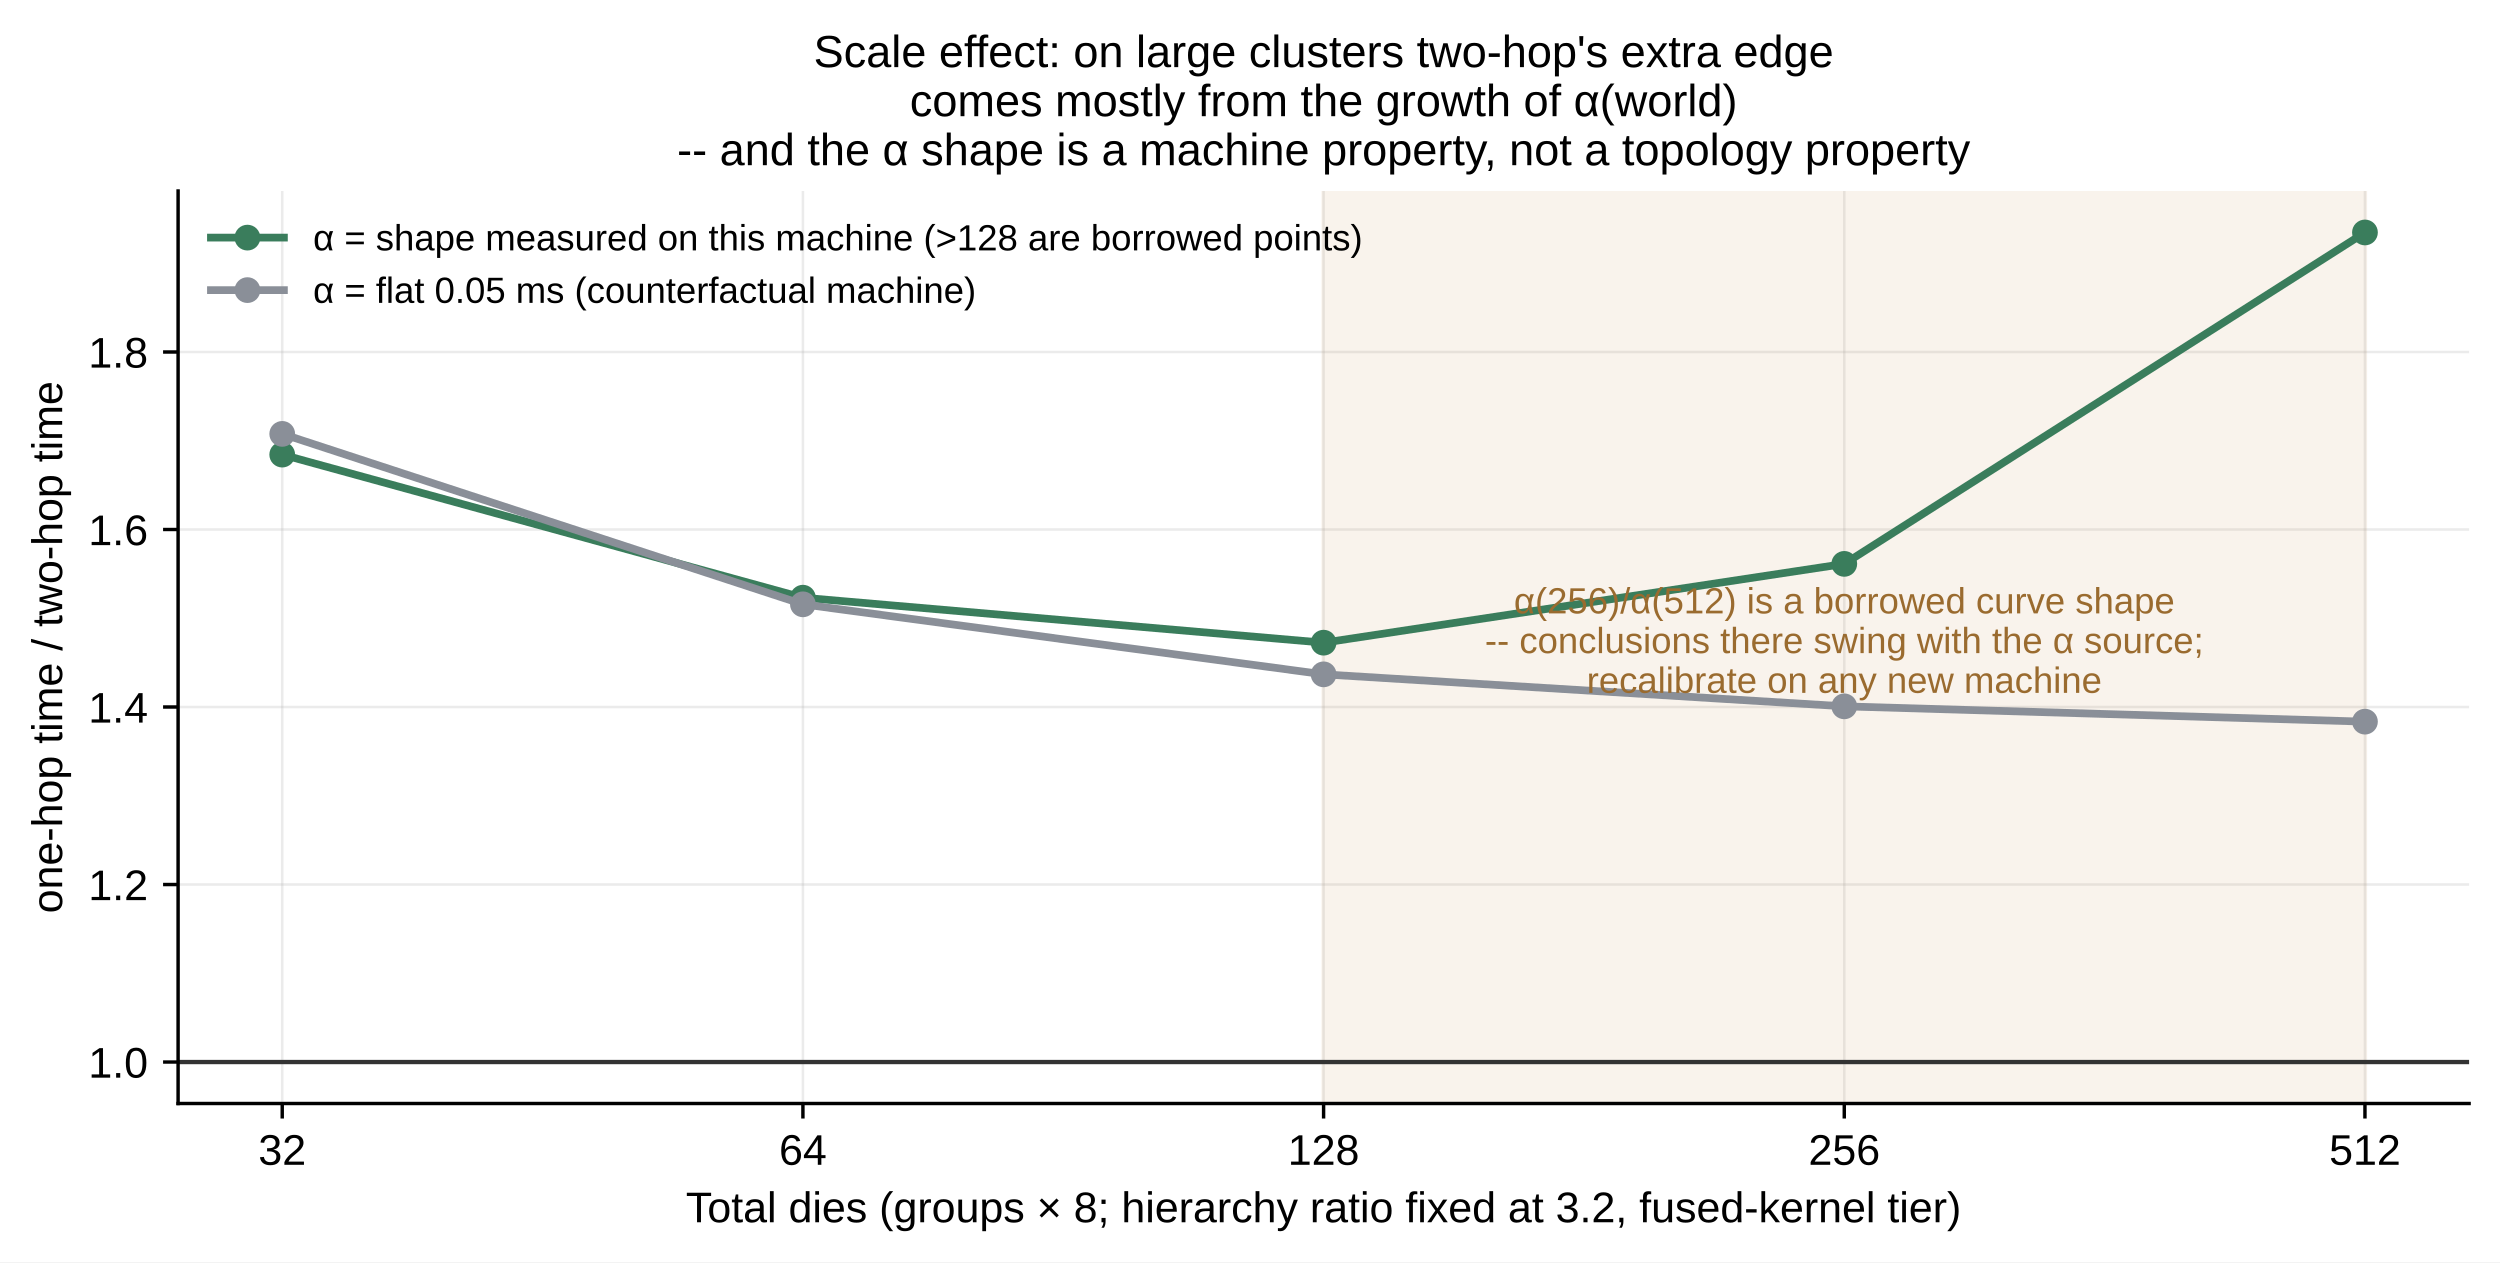
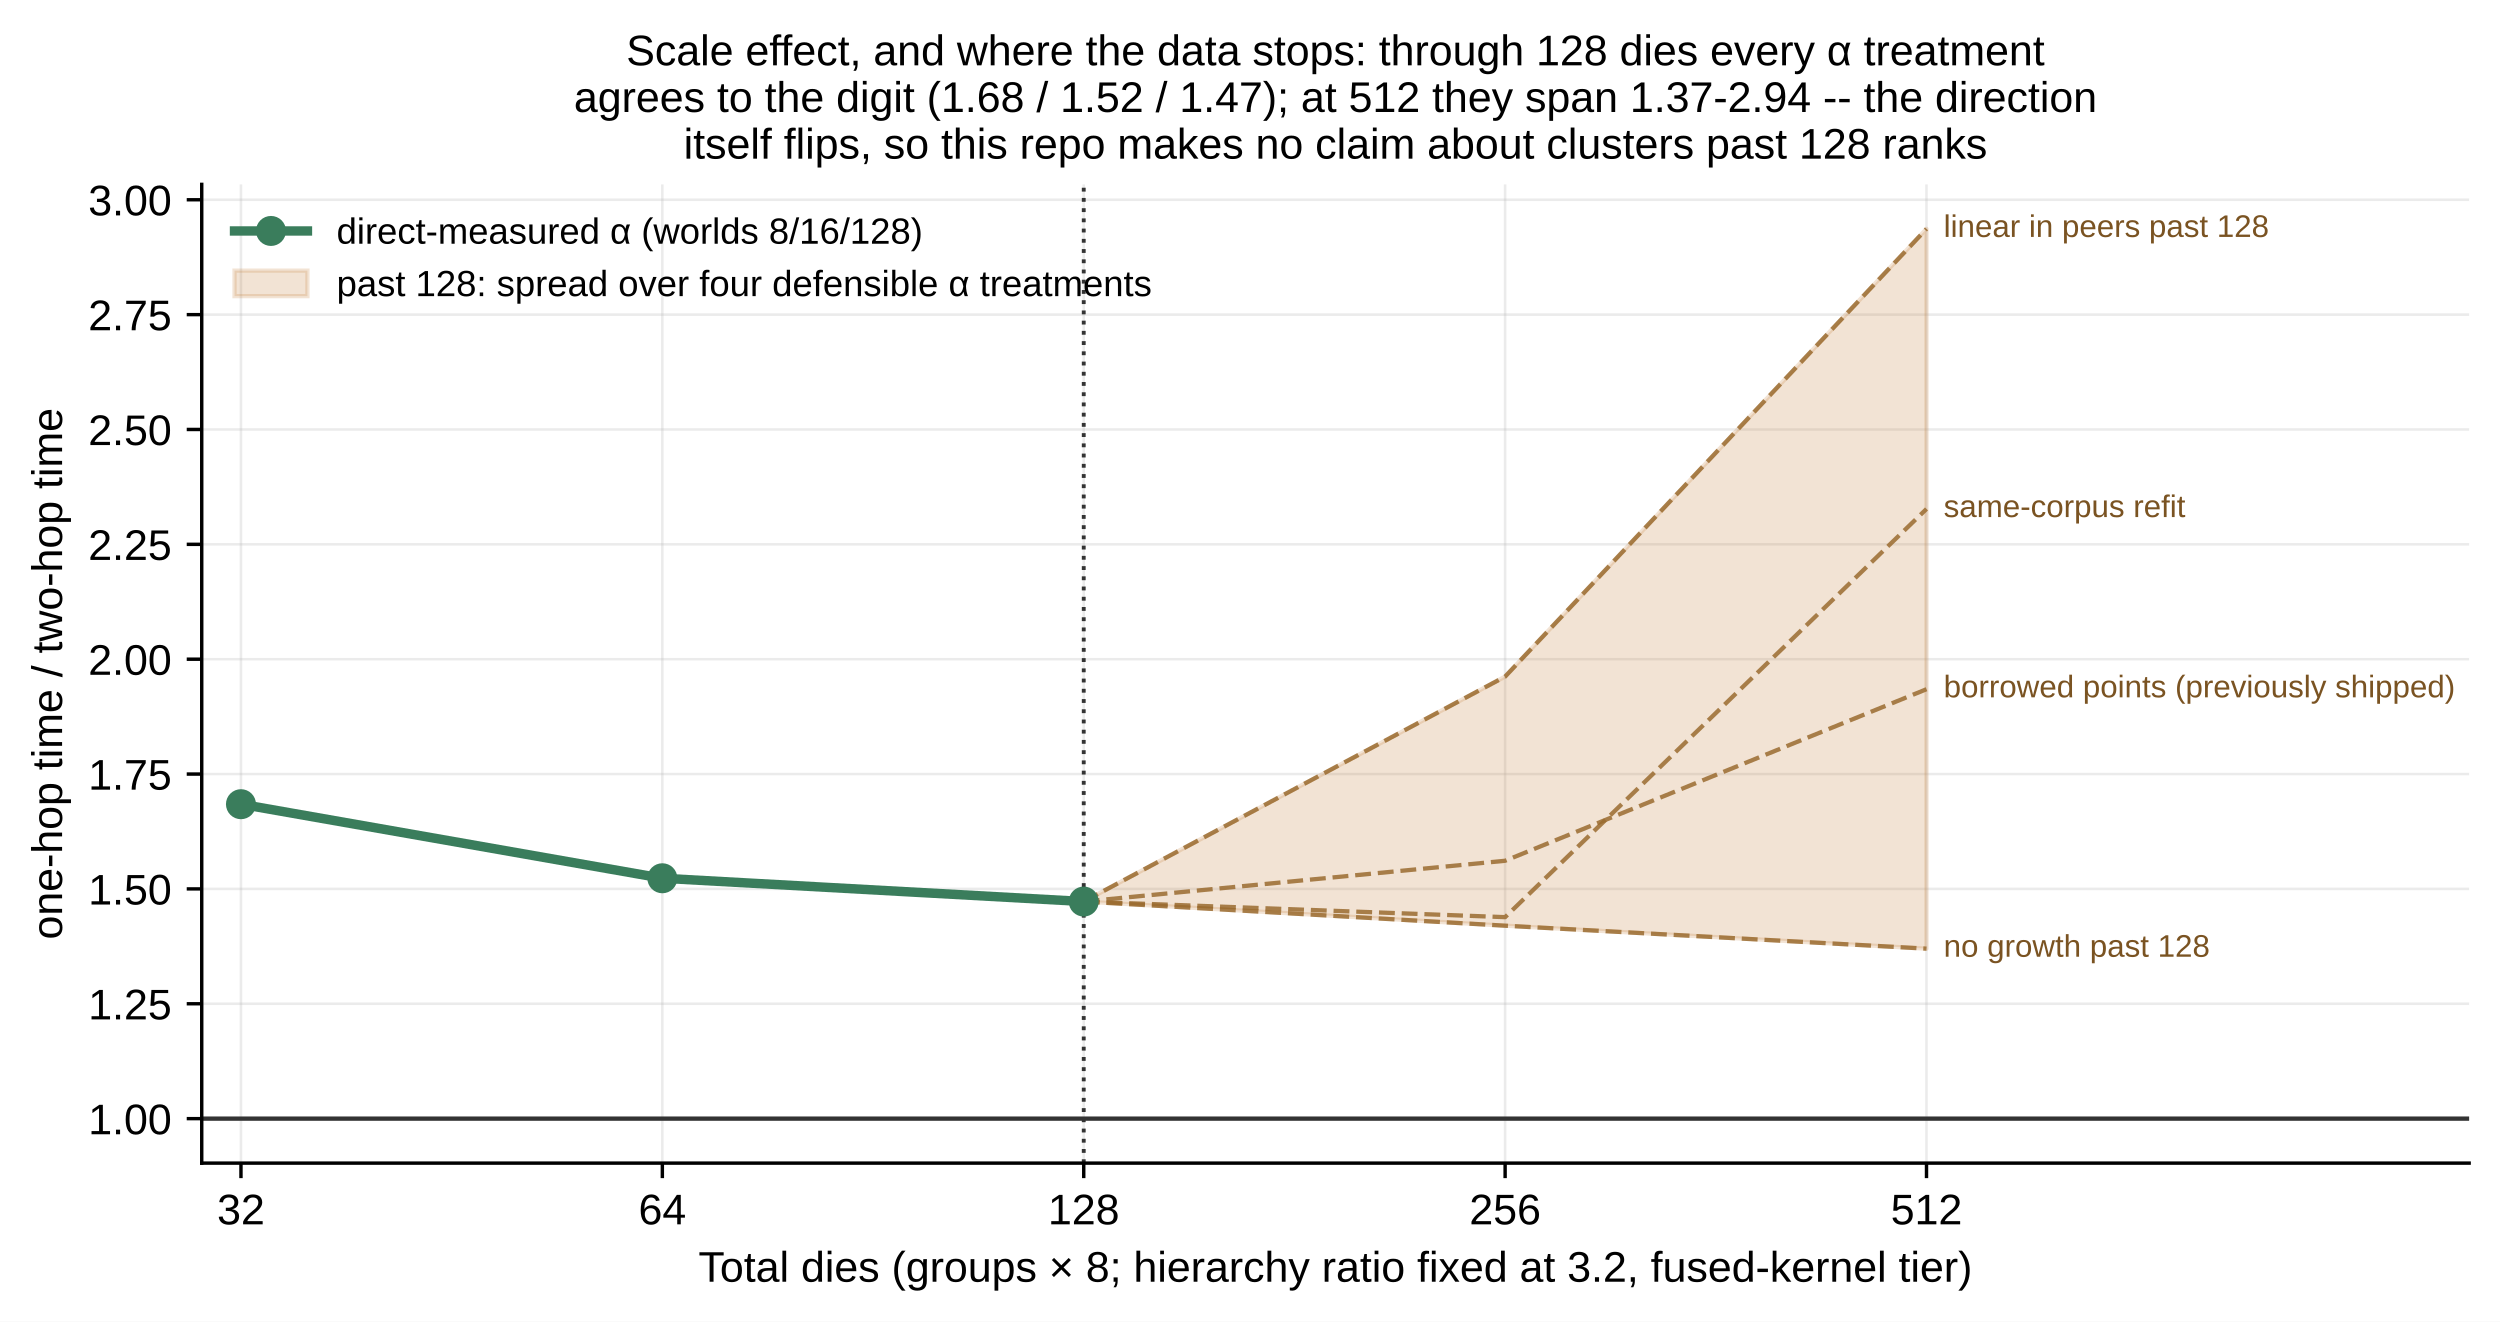
- <svg xmlns="http://www.w3.org/2000/svg" xmlns:xlink="http://www.w3.org/1999/xlink" width="582.342pt" height="294.016pt" viewBox="0 0 582.342 294.016" version="1.1">
+ <svg xmlns="http://www.w3.org/2000/svg" xmlns:xlink="http://www.w3.org/1999/xlink" width="583.035pt" height="308.225pt" viewBox="0 0 583.035 308.225" version="1.1">
  <defs>
    <style type="text/css">*{stroke-linejoin: round; stroke-linecap: butt}</style>
  </defs>
  <g id="figure_1">
    <g id="patch_1">
-       <path d="M 0 294.016  L 582.342 294.016  L 582.342 0  L 0 0  z " style="fill: #ffffff" />
+       <path d="M 0 308.225  L 583.035 308.225  L 583.035 0  L 0 0  z " style="fill: #ffffff" />
    </g>
    <g id="axes_1">
      <g id="patch_2">
-         <path d="M 41.485 257.046  L 575.142 257.046  L 575.142 44.488  L 41.485 44.488  z " style="fill: #ffffff" />
+         <path d="M 47.046 271.255  L 575.835 271.255  L 575.835 42.998  L 47.046 42.998  z " style="fill: #ffffff" />
      </g>
      <g id="matplotlib.axis_1">
        <g id="xtick_1">
          <g id="line2d_1">
-             <path d="M 65.742 257.046  L 65.742 44.488  " clip-path="url(#p163408a83b)" style="fill: none; stroke: #b0b0b0; stroke-opacity: 0.25; stroke-width: 0.6; stroke-linecap: square" />
+             <path d="M 56.196 271.255  L 56.196 42.998  " clip-path="url(#p5e609c81ac)" style="fill: none; stroke: #b0b0b0; stroke-opacity: 0.25; stroke-width: 0.6; stroke-linecap: square" />
          </g>
          <g id="line2d_2">
            <defs>
              <path id="m270d592baf" d="M 0 0  L 0 3.5  " style="stroke: #000000; stroke-width: 0.8" />
            </defs>
            <g>
-               <use xlink:href="#m270d592baf" x="65.742" y="257.046" style="stroke: #000000; stroke-width: 0.8" />
+               <use xlink:href="#m270d592baf" x="56.196" y="271.255" style="stroke: #000000; stroke-width: 0.8" />
            </g>
          </g>
          <g id="text_1">
-             <text style="font-size: 10px; font-family: 'Helvetica Neue', 'Arial', 'Liberation Sans', 'DejaVu Sans', sans-serif; text-anchor: middle" x="65.742" y="271.326" transform="rotate(-0 65.74192 271.3263)">32</text>
+             <text style="font-size: 10px; font-family: 'Helvetica Neue', 'Arial', 'Liberation Sans', 'DejaVu Sans', sans-serif; text-anchor: middle" x="56.196" y="285.536" transform="rotate(-0 56.19584 285.5357)">32</text>
          </g>
        </g>
        <g id="xtick_2">
          <g id="line2d_3">
-             <path d="M 187.028 257.046  L 187.028 44.488  " clip-path="url(#p163408a83b)" style="fill: none; stroke: #b0b0b0; stroke-opacity: 0.25; stroke-width: 0.6; stroke-linecap: square" />
+             <path d="M 154.469 271.255  L 154.469 42.998  " clip-path="url(#p5e609c81ac)" style="fill: none; stroke: #b0b0b0; stroke-opacity: 0.25; stroke-width: 0.6; stroke-linecap: square" />
          </g>
          <g id="line2d_4">
            <g>
-               <use xlink:href="#m270d592baf" x="187.028" y="257.046" style="stroke: #000000; stroke-width: 0.8" />
+               <use xlink:href="#m270d592baf" x="154.469" y="271.255" style="stroke: #000000; stroke-width: 0.8" />
            </g>
          </g>
          <g id="text_2">
-             <text style="font-size: 10px; font-family: 'Helvetica Neue', 'Arial', 'Liberation Sans', 'DejaVu Sans', sans-serif; text-anchor: middle" x="187.028" y="271.326" transform="rotate(-0 187.0277 271.3263)">64</text>
+             <text style="font-size: 10px; font-family: 'Helvetica Neue', 'Arial', 'Liberation Sans', 'DejaVu Sans', sans-serif; text-anchor: middle" x="154.469" y="285.536" transform="rotate(-0 154.4688 285.5357)">64</text>
          </g>
        </g>
        <g id="xtick_3">
          <g id="line2d_5">
-             <path d="M 308.314 257.046  L 308.314 44.488  " clip-path="url(#p163408a83b)" style="fill: none; stroke: #b0b0b0; stroke-opacity: 0.25; stroke-width: 0.6; stroke-linecap: square" />
+             <path d="M 252.742 271.255  L 252.742 42.998  " clip-path="url(#p5e609c81ac)" style="fill: none; stroke: #b0b0b0; stroke-opacity: 0.25; stroke-width: 0.6; stroke-linecap: square" />
          </g>
          <g id="line2d_6">
            <g>
-               <use xlink:href="#m270d592baf" x="308.314" y="257.046" style="stroke: #000000; stroke-width: 0.8" />
+               <use xlink:href="#m270d592baf" x="252.742" y="271.255" style="stroke: #000000; stroke-width: 0.8" />
            </g>
          </g>
          <g id="text_3">
-             <text style="font-size: 10px; font-family: 'Helvetica Neue', 'Arial', 'Liberation Sans', 'DejaVu Sans', sans-serif; text-anchor: middle" x="308.314" y="271.326" transform="rotate(-0 308.3135 271.3263)">128</text>
+             <text style="font-size: 10px; font-family: 'Helvetica Neue', 'Arial', 'Liberation Sans', 'DejaVu Sans', sans-serif; text-anchor: middle" x="252.742" y="285.536" transform="rotate(-0 252.7418 285.5357)">128</text>
          </g>
        </g>
        <g id="xtick_4">
          <g id="line2d_7">
-             <path d="M 429.599 257.046  L 429.599 44.488  " clip-path="url(#p163408a83b)" style="fill: none; stroke: #b0b0b0; stroke-opacity: 0.25; stroke-width: 0.6; stroke-linecap: square" />
+             <path d="M 351.015 271.255  L 351.015 42.998  " clip-path="url(#p5e609c81ac)" style="fill: none; stroke: #b0b0b0; stroke-opacity: 0.25; stroke-width: 0.6; stroke-linecap: square" />
          </g>
          <g id="line2d_8">
            <g>
-               <use xlink:href="#m270d592baf" x="429.599" y="257.046" style="stroke: #000000; stroke-width: 0.8" />
+               <use xlink:href="#m270d592baf" x="351.015" y="271.255" style="stroke: #000000; stroke-width: 0.8" />
            </g>
          </g>
          <g id="text_4">
-             <text style="font-size: 10px; font-family: 'Helvetica Neue', 'Arial', 'Liberation Sans', 'DejaVu Sans', sans-serif; text-anchor: middle" x="429.599" y="271.326" transform="rotate(-0 429.5993 271.3263)">256</text>
+             <text style="font-size: 10px; font-family: 'Helvetica Neue', 'Arial', 'Liberation Sans', 'DejaVu Sans', sans-serif; text-anchor: middle" x="351.015" y="285.536" transform="rotate(-0 351.0147 285.5357)">256</text>
          </g>
        </g>
        <g id="xtick_5">
          <g id="line2d_9">
-             <path d="M 550.885 257.046  L 550.885 44.488  " clip-path="url(#p163408a83b)" style="fill: none; stroke: #b0b0b0; stroke-opacity: 0.25; stroke-width: 0.6; stroke-linecap: square" />
+             <path d="M 449.288 271.255  L 449.288 42.998  " clip-path="url(#p5e609c81ac)" style="fill: none; stroke: #b0b0b0; stroke-opacity: 0.25; stroke-width: 0.6; stroke-linecap: square" />
          </g>
          <g id="line2d_10">
            <g>
-               <use xlink:href="#m270d592baf" x="550.885" y="257.046" style="stroke: #000000; stroke-width: 0.8" />
+               <use xlink:href="#m270d592baf" x="449.288" y="271.255" style="stroke: #000000; stroke-width: 0.8" />
            </g>
          </g>
          <g id="text_5">
-             <text style="font-size: 10px; font-family: 'Helvetica Neue', 'Arial', 'Liberation Sans', 'DejaVu Sans', sans-serif; text-anchor: middle" x="550.885" y="271.326" transform="rotate(-0 550.8851 271.3263)">512</text>
+             <text style="font-size: 10px; font-family: 'Helvetica Neue', 'Arial', 'Liberation Sans', 'DejaVu Sans', sans-serif; text-anchor: middle" x="449.288" y="285.536" transform="rotate(-0 449.2877 285.5357)">512</text>
          </g>
        </g>
        <g id="text_6">
-           <text style="font-size: 10px; font-family: 'Helvetica Neue', 'Arial', 'Liberation Sans', 'DejaVu Sans', sans-serif; text-anchor: middle" x="308.314" y="284.711" transform="rotate(-0 308.3135 284.711)">Total dies (groups × 8; hierarchy ratio fixed at 3.2, fused-kernel tier)</text>
+           <text style="font-size: 10px; font-family: 'Helvetica Neue', 'Arial', 'Liberation Sans', 'DejaVu Sans', sans-serif; text-anchor: middle" x="311.44" y="298.92" transform="rotate(-0 311.4404 298.9205)">Total dies (groups × 8; hierarchy ratio fixed at 3.2, fused-kernel tier)</text>
        </g>
      </g>
      <g id="matplotlib.axis_2">
        <g id="ytick_1">
          <g id="line2d_11">
-             <path d="M 41.485 247.384  L 575.142 247.384  " clip-path="url(#p163408a83b)" style="fill: none; stroke: #b0b0b0; stroke-opacity: 0.25; stroke-width: 0.6; stroke-linecap: square" />
+             <path d="M 47.046 260.88  L 575.835 260.88  " clip-path="url(#p5e609c81ac)" style="fill: none; stroke: #b0b0b0; stroke-opacity: 0.25; stroke-width: 0.6; stroke-linecap: square" />
          </g>
          <g id="line2d_12">
            <defs>
              <path id="ma055635f5c" d="M 0 0  L -3.5 0  " style="stroke: #000000; stroke-width: 0.8" />
            </defs>
            <g>
-               <use xlink:href="#ma055635f5c" x="41.485" y="247.384" style="stroke: #000000; stroke-width: 0.8" />
+               <use xlink:href="#ma055635f5c" x="47.046" y="260.88" style="stroke: #000000; stroke-width: 0.8" />
            </g>
          </g>
          <g id="text_7">
-             <text style="font-size: 10px; font-family: 'Helvetica Neue', 'Arial', 'Liberation Sans', 'DejaVu Sans', sans-serif; text-anchor: end" x="34.485" y="251.024" transform="rotate(-0 34.48477 251.0244)">1.0</text>
+             <text style="font-size: 10px; font-family: 'Helvetica Neue', 'Arial', 'Liberation Sans', 'DejaVu Sans', sans-serif; text-anchor: end" x="40.046" y="264.52" transform="rotate(-0 40.0457 264.5202)">1.00</text>
          </g>
        </g>
        <g id="ytick_2">
          <g id="line2d_13">
-             <path d="M 41.485 206.037  L 575.142 206.037  " clip-path="url(#p163408a83b)" style="fill: none; stroke: #b0b0b0; stroke-opacity: 0.25; stroke-width: 0.6; stroke-linecap: square" />
+             <path d="M 47.046 234.093  L 575.835 234.093  " clip-path="url(#p5e609c81ac)" style="fill: none; stroke: #b0b0b0; stroke-opacity: 0.25; stroke-width: 0.6; stroke-linecap: square" />
          </g>
          <g id="line2d_14">
            <g>
-               <use xlink:href="#ma055635f5c" x="41.485" y="206.037" style="stroke: #000000; stroke-width: 0.8" />
+               <use xlink:href="#ma055635f5c" x="47.046" y="234.093" style="stroke: #000000; stroke-width: 0.8" />
            </g>
          </g>
          <g id="text_8">
-             <text style="font-size: 10px; font-family: 'Helvetica Neue', 'Arial', 'Liberation Sans', 'DejaVu Sans', sans-serif; text-anchor: end" x="34.485" y="209.677" transform="rotate(-0 34.48477 209.6767)">1.2</text>
+             <text style="font-size: 10px; font-family: 'Helvetica Neue', 'Arial', 'Liberation Sans', 'DejaVu Sans', sans-serif; text-anchor: end" x="40.046" y="237.733" transform="rotate(-0 40.0457 237.7335)">1.25</text>
          </g>
        </g>
        <g id="ytick_3">
          <g id="line2d_15">
-             <path d="M 41.485 164.689  L 575.142 164.689  " clip-path="url(#p163408a83b)" style="fill: none; stroke: #b0b0b0; stroke-opacity: 0.25; stroke-width: 0.6; stroke-linecap: square" />
+             <path d="M 47.046 207.307  L 575.835 207.307  " clip-path="url(#p5e609c81ac)" style="fill: none; stroke: #b0b0b0; stroke-opacity: 0.25; stroke-width: 0.6; stroke-linecap: square" />
          </g>
          <g id="line2d_16">
            <g>
-               <use xlink:href="#ma055635f5c" x="41.485" y="164.689" style="stroke: #000000; stroke-width: 0.8" />
+               <use xlink:href="#ma055635f5c" x="47.046" y="207.307" style="stroke: #000000; stroke-width: 0.8" />
            </g>
          </g>
          <g id="text_9">
-             <text style="font-size: 10px; font-family: 'Helvetica Neue', 'Arial', 'Liberation Sans', 'DejaVu Sans', sans-serif; text-anchor: end" x="34.485" y="168.329" transform="rotate(-0 34.48477 168.3291)">1.4</text>
+             <text style="font-size: 10px; font-family: 'Helvetica Neue', 'Arial', 'Liberation Sans', 'DejaVu Sans', sans-serif; text-anchor: end" x="40.046" y="210.947" transform="rotate(-0 40.0457 210.9468)">1.50</text>
          </g>
        </g>
        <g id="ytick_4">
          <g id="line2d_17">
-             <path d="M 41.485 123.341  L 575.142 123.341  " clip-path="url(#p163408a83b)" style="fill: none; stroke: #b0b0b0; stroke-opacity: 0.25; stroke-width: 0.6; stroke-linecap: square" />
+             <path d="M 47.046 180.52  L 575.835 180.52  " clip-path="url(#p5e609c81ac)" style="fill: none; stroke: #b0b0b0; stroke-opacity: 0.25; stroke-width: 0.6; stroke-linecap: square" />
          </g>
          <g id="line2d_18">
            <g>
-               <use xlink:href="#ma055635f5c" x="41.485" y="123.341" style="stroke: #000000; stroke-width: 0.8" />
+               <use xlink:href="#ma055635f5c" x="47.046" y="180.52" style="stroke: #000000; stroke-width: 0.8" />
            </g>
          </g>
          <g id="text_10">
-             <text style="font-size: 10px; font-family: 'Helvetica Neue', 'Arial', 'Liberation Sans', 'DejaVu Sans', sans-serif; text-anchor: end" x="34.485" y="126.981" transform="rotate(-0 34.48477 126.9814)">1.6</text>
+             <text style="font-size: 10px; font-family: 'Helvetica Neue', 'Arial', 'Liberation Sans', 'DejaVu Sans', sans-serif; text-anchor: end" x="40.046" y="184.16" transform="rotate(-0 40.0457 184.1601)">1.75</text>
          </g>
        </g>
        <g id="ytick_5">
          <g id="line2d_19">
-             <path d="M 41.485 81.994  L 575.142 81.994  " clip-path="url(#p163408a83b)" style="fill: none; stroke: #b0b0b0; stroke-opacity: 0.25; stroke-width: 0.6; stroke-linecap: square" />
+             <path d="M 47.046 153.733  L 575.835 153.733  " clip-path="url(#p5e609c81ac)" style="fill: none; stroke: #b0b0b0; stroke-opacity: 0.25; stroke-width: 0.6; stroke-linecap: square" />
          </g>
          <g id="line2d_20">
            <g>
-               <use xlink:href="#ma055635f5c" x="41.485" y="81.994" style="stroke: #000000; stroke-width: 0.8" />
+               <use xlink:href="#ma055635f5c" x="47.046" y="153.733" style="stroke: #000000; stroke-width: 0.8" />
            </g>
          </g>
          <g id="text_11">
-             <text style="font-size: 10px; font-family: 'Helvetica Neue', 'Arial', 'Liberation Sans', 'DejaVu Sans', sans-serif; text-anchor: end" x="34.485" y="85.634" transform="rotate(-0 34.48477 85.6337)">1.8</text>
-           </g>
-         </g>
-         <g id="text_12">
-           <text style="font-size: 10px; font-family: 'Helvetica Neue', 'Arial', 'Liberation Sans', 'DejaVu Sans', sans-serif; text-anchor: middle" x="14.48" y="150.767" transform="rotate(-90 14.48027 150.7668)">one-hop time / two-hop time</text>
-         </g>
+             <text style="font-size: 10px; font-family: 'Helvetica Neue', 'Arial', 'Liberation Sans', 'DejaVu Sans', sans-serif; text-anchor: end" x="40.046" y="157.373" transform="rotate(-0 40.0457 157.3733)">2.00</text>
+           </g>
+         </g>
+         <g id="ytick_6">
+           <g id="line2d_21">
+             <path d="M 47.046 126.946  L 575.835 126.946  " clip-path="url(#p5e609c81ac)" style="fill: none; stroke: #b0b0b0; stroke-opacity: 0.25; stroke-width: 0.6; stroke-linecap: square" />
+           </g>
+           <g id="line2d_22">
+             <g>
+               <use xlink:href="#ma055635f5c" x="47.046" y="126.946" style="stroke: #000000; stroke-width: 0.8" />
+             </g>
+           </g>
+           <g id="text_12">
+             <text style="font-size: 10px; font-family: 'Helvetica Neue', 'Arial', 'Liberation Sans', 'DejaVu Sans', sans-serif; text-anchor: end" x="40.046" y="130.587" transform="rotate(-0 40.0457 130.5866)">2.25</text>
+           </g>
+         </g>
+         <g id="ytick_7">
+           <g id="line2d_23">
+             <path d="M 47.046 100.16  L 575.835 100.16  " clip-path="url(#p5e609c81ac)" style="fill: none; stroke: #b0b0b0; stroke-opacity: 0.25; stroke-width: 0.6; stroke-linecap: square" />
+           </g>
+           <g id="line2d_24">
+             <g>
+               <use xlink:href="#ma055635f5c" x="47.046" y="100.16" style="stroke: #000000; stroke-width: 0.8" />
+             </g>
+           </g>
+           <g id="text_13">
+             <text style="font-size: 10px; font-family: 'Helvetica Neue', 'Arial', 'Liberation Sans', 'DejaVu Sans', sans-serif; text-anchor: end" x="40.046" y="103.8" transform="rotate(-0 40.0457 103.7999)">2.50</text>
+           </g>
+         </g>
+         <g id="ytick_8">
+           <g id="line2d_25">
+             <path d="M 47.046 73.373  L 575.835 73.373  " clip-path="url(#p5e609c81ac)" style="fill: none; stroke: #b0b0b0; stroke-opacity: 0.25; stroke-width: 0.6; stroke-linecap: square" />
+           </g>
+           <g id="line2d_26">
+             <g>
+               <use xlink:href="#ma055635f5c" x="47.046" y="73.373" style="stroke: #000000; stroke-width: 0.8" />
+             </g>
+           </g>
+           <g id="text_14">
+             <text style="font-size: 10px; font-family: 'Helvetica Neue', 'Arial', 'Liberation Sans', 'DejaVu Sans', sans-serif; text-anchor: end" x="40.046" y="77.013" transform="rotate(-0 40.0457 77.01319)">2.75</text>
+           </g>
+         </g>
+         <g id="ytick_9">
+           <g id="line2d_27">
+             <path d="M 47.046 46.586  L 575.835 46.586  " clip-path="url(#p5e609c81ac)" style="fill: none; stroke: #b0b0b0; stroke-opacity: 0.25; stroke-width: 0.6; stroke-linecap: square" />
+           </g>
+           <g id="line2d_28">
+             <g>
+               <use xlink:href="#ma055635f5c" x="47.046" y="46.586" style="stroke: #000000; stroke-width: 0.8" />
+             </g>
+           </g>
+           <g id="text_15">
+             <text style="font-size: 10px; font-family: 'Helvetica Neue', 'Arial', 'Liberation Sans', 'DejaVu Sans', sans-serif; text-anchor: end" x="40.046" y="50.226" transform="rotate(-0 40.0457 50.22648)">3.00</text>
+           </g>
+         </g>
+         <g id="text_16">
+           <text style="font-size: 10px; font-family: 'Helvetica Neue', 'Arial', 'Liberation Sans', 'DejaVu Sans', sans-serif; text-anchor: middle" x="14.48" y="157.127" transform="rotate(-90 14.48027 157.1266)">one-hop time / two-hop time</text>
+         </g>
+       </g>
+       <g id="FillBetweenPolyCollection_1">
+         <defs>
+           <path id="md95e8f0613" d="M 252.742 -97.97  L 252.742 -97.97  L 351.015 -92.34  L 449.288 -86.987  L 449.288 -254.852  L 449.288 -254.852  L 351.015 -150.437  L 252.742 -97.97  z " style="stroke: #c4823b; stroke-opacity: 0.22" />
+         </defs>
+         <g clip-path="url(#p5e609c81ac)">
+           <use xlink:href="#md95e8f0613" x="0" y="308.225" style="fill: #c4823b; fill-opacity: 0.22; stroke: #c4823b; stroke-opacity: 0.22" />
+         </g>
+       </g>
+       <g id="line2d_29">
+         <path d="M 252.742 210.255  L 351.015 213.892  L 449.288 118.692  " clip-path="url(#p5e609c81ac)" style="fill: none; stroke-dasharray: 3.7,1.6; stroke-dashoffset: 0; stroke: #9a6b2f; stroke-opacity: 0.85" />
+       </g>
+       <g id="line2d_30">
+         <path d="M 252.742 210.255  L 351.015 200.742  L 449.288 160.732  " clip-path="url(#p5e609c81ac)" style="fill: none; stroke-dasharray: 3.7,1.6; stroke-dashoffset: 0; stroke: #9a6b2f; stroke-opacity: 0.85" />
+       </g>
+       <g id="line2d_31">
+         <path d="M 252.742 210.255  L 351.015 215.885  L 449.288 221.238  " clip-path="url(#p5e609c81ac)" style="fill: none; stroke-dasharray: 3.7,1.6; stroke-dashoffset: 0; stroke: #9a6b2f; stroke-opacity: 0.85" />
+       </g>
+       <g id="line2d_32">
+         <path d="M 252.742 210.255  L 351.015 157.788  L 449.288 53.373  " clip-path="url(#p5e609c81ac)" style="fill: none; stroke-dasharray: 3.7,1.6; stroke-dashoffset: 0; stroke: #9a6b2f; stroke-opacity: 0.85" />
+       </g>
+       <g id="line2d_33">
+         <path d="M 252.742 271.255  L 252.742 42.998  " clip-path="url(#p5e609c81ac)" style="fill: none; stroke-dasharray: 0.9,1.485; stroke-dashoffset: 0; stroke: #333333; stroke-width: 0.9" />
+       </g>
+       <g id="line2d_34">
+         <path d="M 47.046 260.88  L 575.835 260.88  " clip-path="url(#p5e609c81ac)" style="fill: none; stroke: #333333; stroke-linecap: square" />
      </g>
      <g id="patch_3">
-         <path d="M 308.314 257.046  L 550.885 257.046  L 550.885 44.488  L 308.314 44.488  z " clip-path="url(#p163408a83b)" style="fill: #c4823b; opacity: 0.1; stroke: #c4823b; stroke-linejoin: miter" />
-       </g>
-       <g id="line2d_21">
-         <path d="M 65.742 105.894  L 187.028 139.224  L 308.314 149.705  L 429.599 131.348  L 550.885 54.149  " clip-path="url(#p163408a83b)" style="fill: none; stroke: #3a7d5c; stroke-width: 1.8; stroke-linecap: square" />
+         <path d="M 47.046 271.255  L 47.046 42.998  " style="fill: none; stroke: #000000; stroke-width: 0.8; stroke-linejoin: miter; stroke-linecap: square" />
+       </g>
+       <g id="patch_4">
+         <path d="M 47.046 271.255  L 575.835 271.255  " style="fill: none; stroke: #000000; stroke-width: 0.8; stroke-linejoin: miter; stroke-linecap: square" />
+       </g>
+       <g id="line2d_35">
+         <path d="M 56.196 187.55  L 154.469 204.824  L 252.742 210.255  " clip-path="url(#p5e609c81ac)" style="fill: none; stroke: #3a7d5c; stroke-width: 2.2; stroke-linecap: square" />
        <defs>
-           <path id="m3f6cece8d8" d="M 0 2.5  C 0.663 2.5 1.299 2.237 1.768 1.768  C 2.237 1.299 2.5 0.663 2.5 0  C 2.5 -0.663 2.237 -1.299 1.768 -1.768  C 1.299 -2.237 0.663 -2.5 0 -2.5  C -0.663 -2.5 -1.299 -2.237 -1.768 -1.768  C -2.237 -1.299 -2.5 -0.663 -2.5 0  C -2.5 0.663 -2.237 1.299 -1.768 1.768  C -1.299 2.237 -0.663 2.5 0 2.5  z " style="stroke: #3a7d5c" />
+           <path id="m15ec6f1187" d="M 0 3  C 0.796 3 1.559 2.684 2.121 2.121  C 2.684 1.559 3 0.796 3 0  C 3 -0.796 2.684 -1.559 2.121 -2.121  C 1.559 -2.684 0.796 -3 0 -3  C -0.796 -3 -1.559 -2.684 -2.121 -2.121  C -2.684 -1.559 -3 -0.796 -3 0  C -3 0.796 -2.684 1.559 -2.121 2.121  C -1.559 2.684 -0.796 3 0 3  z " style="stroke: #3a7d5c" />
        </defs>
-         <g clip-path="url(#p163408a83b)">
-           <use xlink:href="#m3f6cece8d8" x="65.742" y="105.894" style="fill: #3a7d5c; stroke: #3a7d5c" />
-           <use xlink:href="#m3f6cece8d8" x="187.028" y="139.224" style="fill: #3a7d5c; stroke: #3a7d5c" />
-           <use xlink:href="#m3f6cece8d8" x="308.314" y="149.705" style="fill: #3a7d5c; stroke: #3a7d5c" />
-           <use xlink:href="#m3f6cece8d8" x="429.599" y="131.348" style="fill: #3a7d5c; stroke: #3a7d5c" />
-           <use xlink:href="#m3f6cece8d8" x="550.885" y="54.149" style="fill: #3a7d5c; stroke: #3a7d5c" />
-         </g>
-       </g>
-       <g id="line2d_22">
-         <path d="M 65.742 101.068  L 187.028 140.77  L 308.314 157.082  L 429.599 164.533  L 550.885 168.099  " clip-path="url(#p163408a83b)" style="fill: none; stroke: #8a8f98; stroke-width: 1.8; stroke-linecap: square" />
-         <defs>
-           <path id="md4a565ad41" d="M 0 2.5  C 0.663 2.5 1.299 2.237 1.768 1.768  C 2.237 1.299 2.5 0.663 2.5 0  C 2.5 -0.663 2.237 -1.299 1.768 -1.768  C 1.299 -2.237 0.663 -2.5 0 -2.5  C -0.663 -2.5 -1.299 -2.237 -1.768 -1.768  C -2.237 -1.299 -2.5 -0.663 -2.5 0  C -2.5 0.663 -2.237 1.299 -1.768 1.768  C -1.299 2.237 -0.663 2.5 0 2.5  z " style="stroke: #8a8f98" />
-         </defs>
-         <g clip-path="url(#p163408a83b)">
-           <use xlink:href="#md4a565ad41" x="65.742" y="101.068" style="fill: #8a8f98; stroke: #8a8f98" />
-           <use xlink:href="#md4a565ad41" x="187.028" y="140.77" style="fill: #8a8f98; stroke: #8a8f98" />
-           <use xlink:href="#md4a565ad41" x="308.314" y="157.082" style="fill: #8a8f98; stroke: #8a8f98" />
-           <use xlink:href="#md4a565ad41" x="429.599" y="164.533" style="fill: #8a8f98; stroke: #8a8f98" />
-           <use xlink:href="#md4a565ad41" x="550.885" y="168.099" style="fill: #8a8f98; stroke: #8a8f98" />
-         </g>
-       </g>
-       <g id="line2d_23">
-         <path d="M 41.485 247.384  L 575.142 247.384  " clip-path="url(#p163408a83b)" style="fill: none; stroke: #333333; stroke-linecap: square" />
-       </g>
-       <g id="patch_4">
-         <path d="M 41.485 257.046  L 41.485 44.488  " style="fill: none; stroke: #000000; stroke-width: 0.8; stroke-linejoin: miter; stroke-linecap: square" />
-       </g>
-       <g id="patch_5">
-         <path d="M 41.485 257.046  L 575.142 257.046  " style="fill: none; stroke: #000000; stroke-width: 0.8; stroke-linejoin: miter; stroke-linecap: square" />
-       </g>
-       <g id="text_13">
-         <text style="font-size: 8.5px; font-family: 'Helvetica Neue', 'Arial', 'Liberation Sans', 'DejaVu Sans', sans-serif; fill: #9a6b2f" transform="translate(352.6404 142.8898)">α(256)/α(512) is a borrowed curve shape</text>
-         <text style="font-size: 8.5px; font-family: 'Helvetica Neue', 'Arial', 'Liberation Sans', 'DejaVu Sans', sans-serif; fill: #9a6b2f" transform="translate(345.8889 152.1412)">-- conclusions there swing with the α source;</text>
-         <text style="font-size: 8.5px; font-family: 'Helvetica Neue', 'Arial', 'Liberation Sans', 'DejaVu Sans', sans-serif; fill: #9a6b2f" transform="translate(369.5973 161.3926)">recalibrate on any new machine</text>
-       </g>
-       <g id="text_14">
-         <text style="font-size: 10.5px; font-family: 'Helvetica Neue', 'Arial', 'Liberation Sans', 'DejaVu Sans', sans-serif" transform="translate(189.5175 15.63127)">Scale effect: on large clusters two-hop's extra edge</text>
-         <text style="font-size: 10.5px; font-family: 'Helvetica Neue', 'Arial', 'Liberation Sans', 'DejaVu Sans', sans-serif" transform="translate(211.9252 27.05946)">comes mostly from the growth of α(world)</text>
-         <text style="font-size: 10.5px; font-family: 'Helvetica Neue', 'Arial', 'Liberation Sans', 'DejaVu Sans', sans-serif" transform="translate(157.7189 38.48764)">-- and the α shape is a machine property, not a topology property</text>
+         <g clip-path="url(#p5e609c81ac)">
+           <use xlink:href="#m15ec6f1187" x="56.196" y="187.55" style="fill: #3a7d5c; stroke: #3a7d5c" />
+           <use xlink:href="#m15ec6f1187" x="154.469" y="204.824" style="fill: #3a7d5c; stroke: #3a7d5c" />
+           <use xlink:href="#m15ec6f1187" x="252.742" y="210.255" style="fill: #3a7d5c; stroke: #3a7d5c" />
+         </g>
+       </g>
+       <g id="text_17">
+         <text style="font-size: 7.3px; font-family: 'Helvetica Neue', 'Arial', 'Liberation Sans', 'DejaVu Sans', sans-serif; text-anchor: start; fill: #7a5322" x="453.288" y="120.581" transform="rotate(-0 453.2877 120.5811)">same-corpus refit</text>
+       </g>
+       <g id="text_18">
+         <text style="font-size: 7.3px; font-family: 'Helvetica Neue', 'Arial', 'Liberation Sans', 'DejaVu Sans', sans-serif; text-anchor: start; fill: #7a5322" x="453.288" y="162.621" transform="rotate(-0 453.2877 162.6208)">borrowed points (previously shipped)</text>
+       </g>
+       <g id="text_19">
+         <text style="font-size: 7.3px; font-family: 'Helvetica Neue', 'Arial', 'Liberation Sans', 'DejaVu Sans', sans-serif; text-anchor: start; fill: #7a5322" x="453.288" y="223.127" transform="rotate(-0 453.2877 223.127)">no growth past 128</text>
+       </g>
+       <g id="text_20">
+         <text style="font-size: 7.3px; font-family: 'Helvetica Neue', 'Arial', 'Liberation Sans', 'DejaVu Sans', sans-serif; text-anchor: start; fill: #7a5322" x="453.288" y="55.262" transform="rotate(-0 453.2877 55.26226)">linear in peers past 128</text>
+       </g>
+       <g id="text_21">
+         <text style="font-size: 10px; font-family: 'Helvetica Neue', 'Arial', 'Liberation Sans', 'DejaVu Sans', sans-serif" transform="translate(146.0552 15.22978)">Scale effect, and where the data stops: through 128 dies every α treatment</text>
+         <text style="font-size: 10px; font-family: 'Helvetica Neue', 'Arial', 'Liberation Sans', 'DejaVu Sans', sans-serif" transform="translate(133.8435 26.11377)">agrees to the digit (1.68 / 1.52 / 1.47); at 512 they span 1.37-2.94 -- the direction</text>
+         <text style="font-size: 10px; font-family: 'Helvetica Neue', 'Arial', 'Liberation Sans', 'DejaVu Sans', sans-serif" transform="translate(159.4357 36.99775)">itself flips, so this repo makes no claim about clusters past 128 ranks</text>
      </g>
      <g id="legend_1">
-         <g id="line2d_24">
-           <path d="M 49.135 55.351  L 57.635 55.351  L 66.135 55.351  " style="fill: none; stroke: #3a7d5c; stroke-width: 1.8; stroke-linecap: square" />
+         <g id="line2d_36">
+           <path d="M 54.696 53.861  L 63.196 53.861  L 71.696 53.861  " style="fill: none; stroke: #3a7d5c; stroke-width: 2.2; stroke-linecap: square" />
          <g>
-             <use xlink:href="#m3f6cece8d8" x="57.635" y="55.351" style="fill: #3a7d5c; stroke: #3a7d5c" />
-           </g>
-         </g>
-         <g id="text_15">
-           <text style="font-size: 8.5px; font-family: 'Helvetica Neue', 'Arial', 'Liberation Sans', 'DejaVu Sans', sans-serif; text-anchor: start" x="72.935" y="58.326" transform="rotate(-0 72.93477 58.32587)">α = shape measured on this machine (&gt;128 are borrowed points)</text>
-         </g>
-         <g id="line2d_25">
-           <path d="M 49.135 67.578  L 57.635 67.578  L 66.135 67.578  " style="fill: none; stroke: #8a8f98; stroke-width: 1.8; stroke-linecap: square" />
-           <g>
-             <use xlink:href="#md4a565ad41" x="57.635" y="67.578" style="fill: #8a8f98; stroke: #8a8f98" />
-           </g>
-         </g>
-         <g id="text_16">
-           <text style="font-size: 8.5px; font-family: 'Helvetica Neue', 'Arial', 'Liberation Sans', 'DejaVu Sans', sans-serif; text-anchor: start" x="72.935" y="70.553" transform="rotate(-0 72.93477 70.55309)">α = flat 0.05 ms (counterfactual machine)</text>
+             <use xlink:href="#m15ec6f1187" x="63.196" y="53.861" style="fill: #3a7d5c; stroke: #3a7d5c" />
+           </g>
+         </g>
+         <g id="text_22">
+           <text style="font-size: 8.5px; font-family: 'Helvetica Neue', 'Arial', 'Liberation Sans', 'DejaVu Sans', sans-serif; text-anchor: start" x="78.496" y="56.836" transform="rotate(-0 78.4957 56.83599)">direct-measured α (worlds 8/16/128)</text>
+         </g>
+         <g id="patch_5">
+           <path d="M 54.696 69.063  L 71.696 69.063  L 71.696 63.113  L 54.696 63.113  z " style="fill: #c4823b; fill-opacity: 0.22; stroke: #c4823b; stroke-opacity: 0.22; stroke-linejoin: miter" />
+         </g>
+         <g id="text_23">
+           <text style="font-size: 8.5px; font-family: 'Helvetica Neue', 'Arial', 'Liberation Sans', 'DejaVu Sans', sans-serif; text-anchor: start" x="78.496" y="69.063" transform="rotate(-0 78.4957 69.0632)">past 128: spread over four defensible α treatments</text>
        </g>
      </g>
    </g>
  </g>
  <defs>
-     <clipPath id="p163408a83b">
-       <rect x="41.485" y="44.488" width="533.658" height="212.558" />
+     <clipPath id="p5e609c81ac">
+       <rect x="47.046" y="42.998" width="528.789" height="228.258" />
    </clipPath>
  </defs>
</svg>
